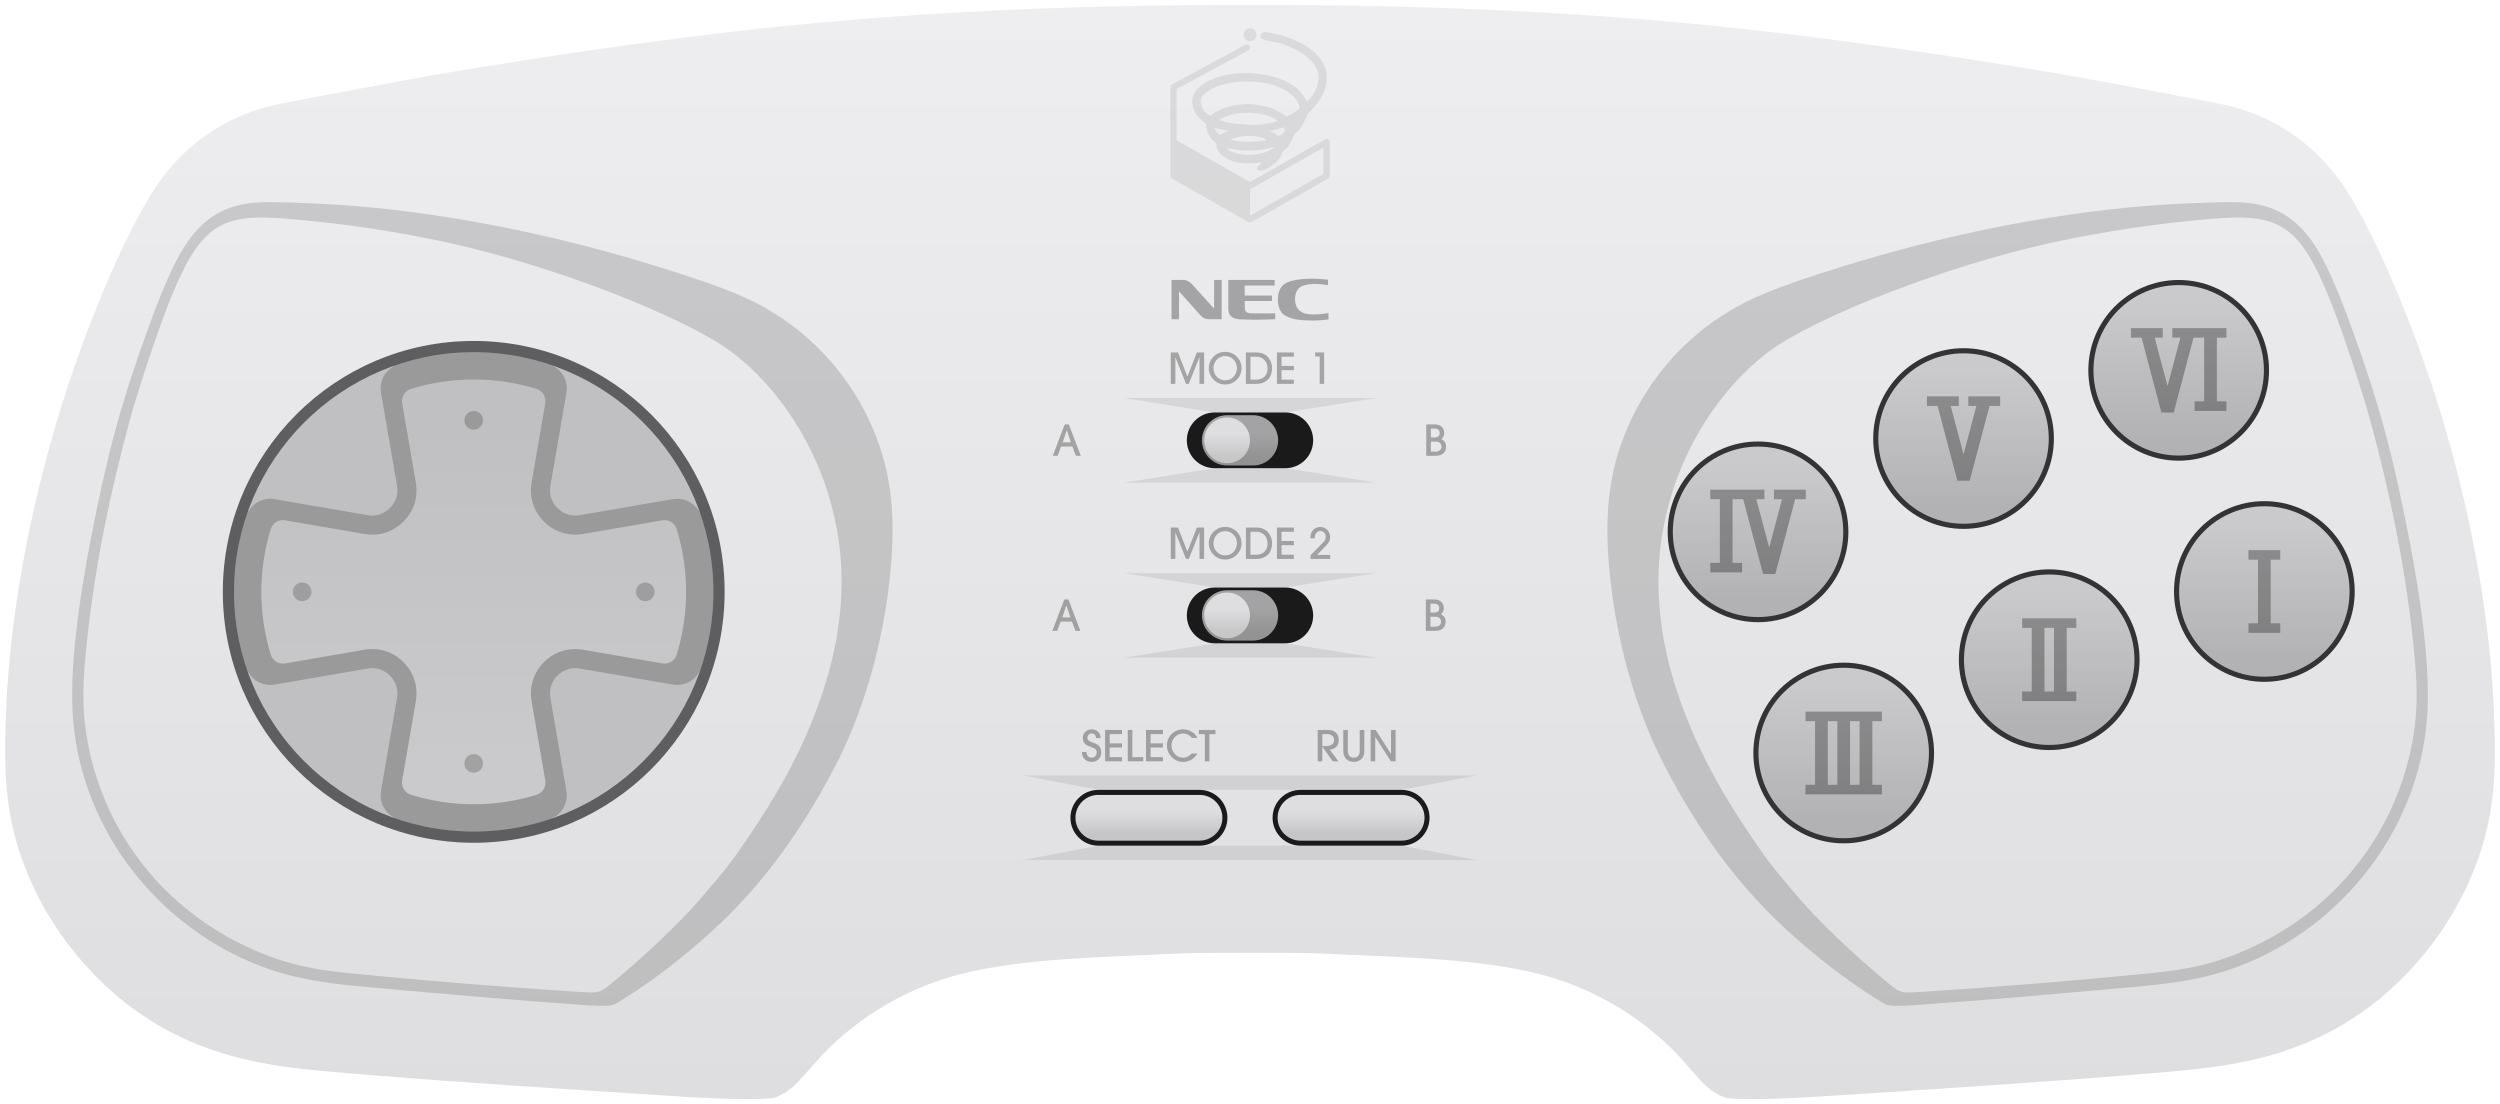
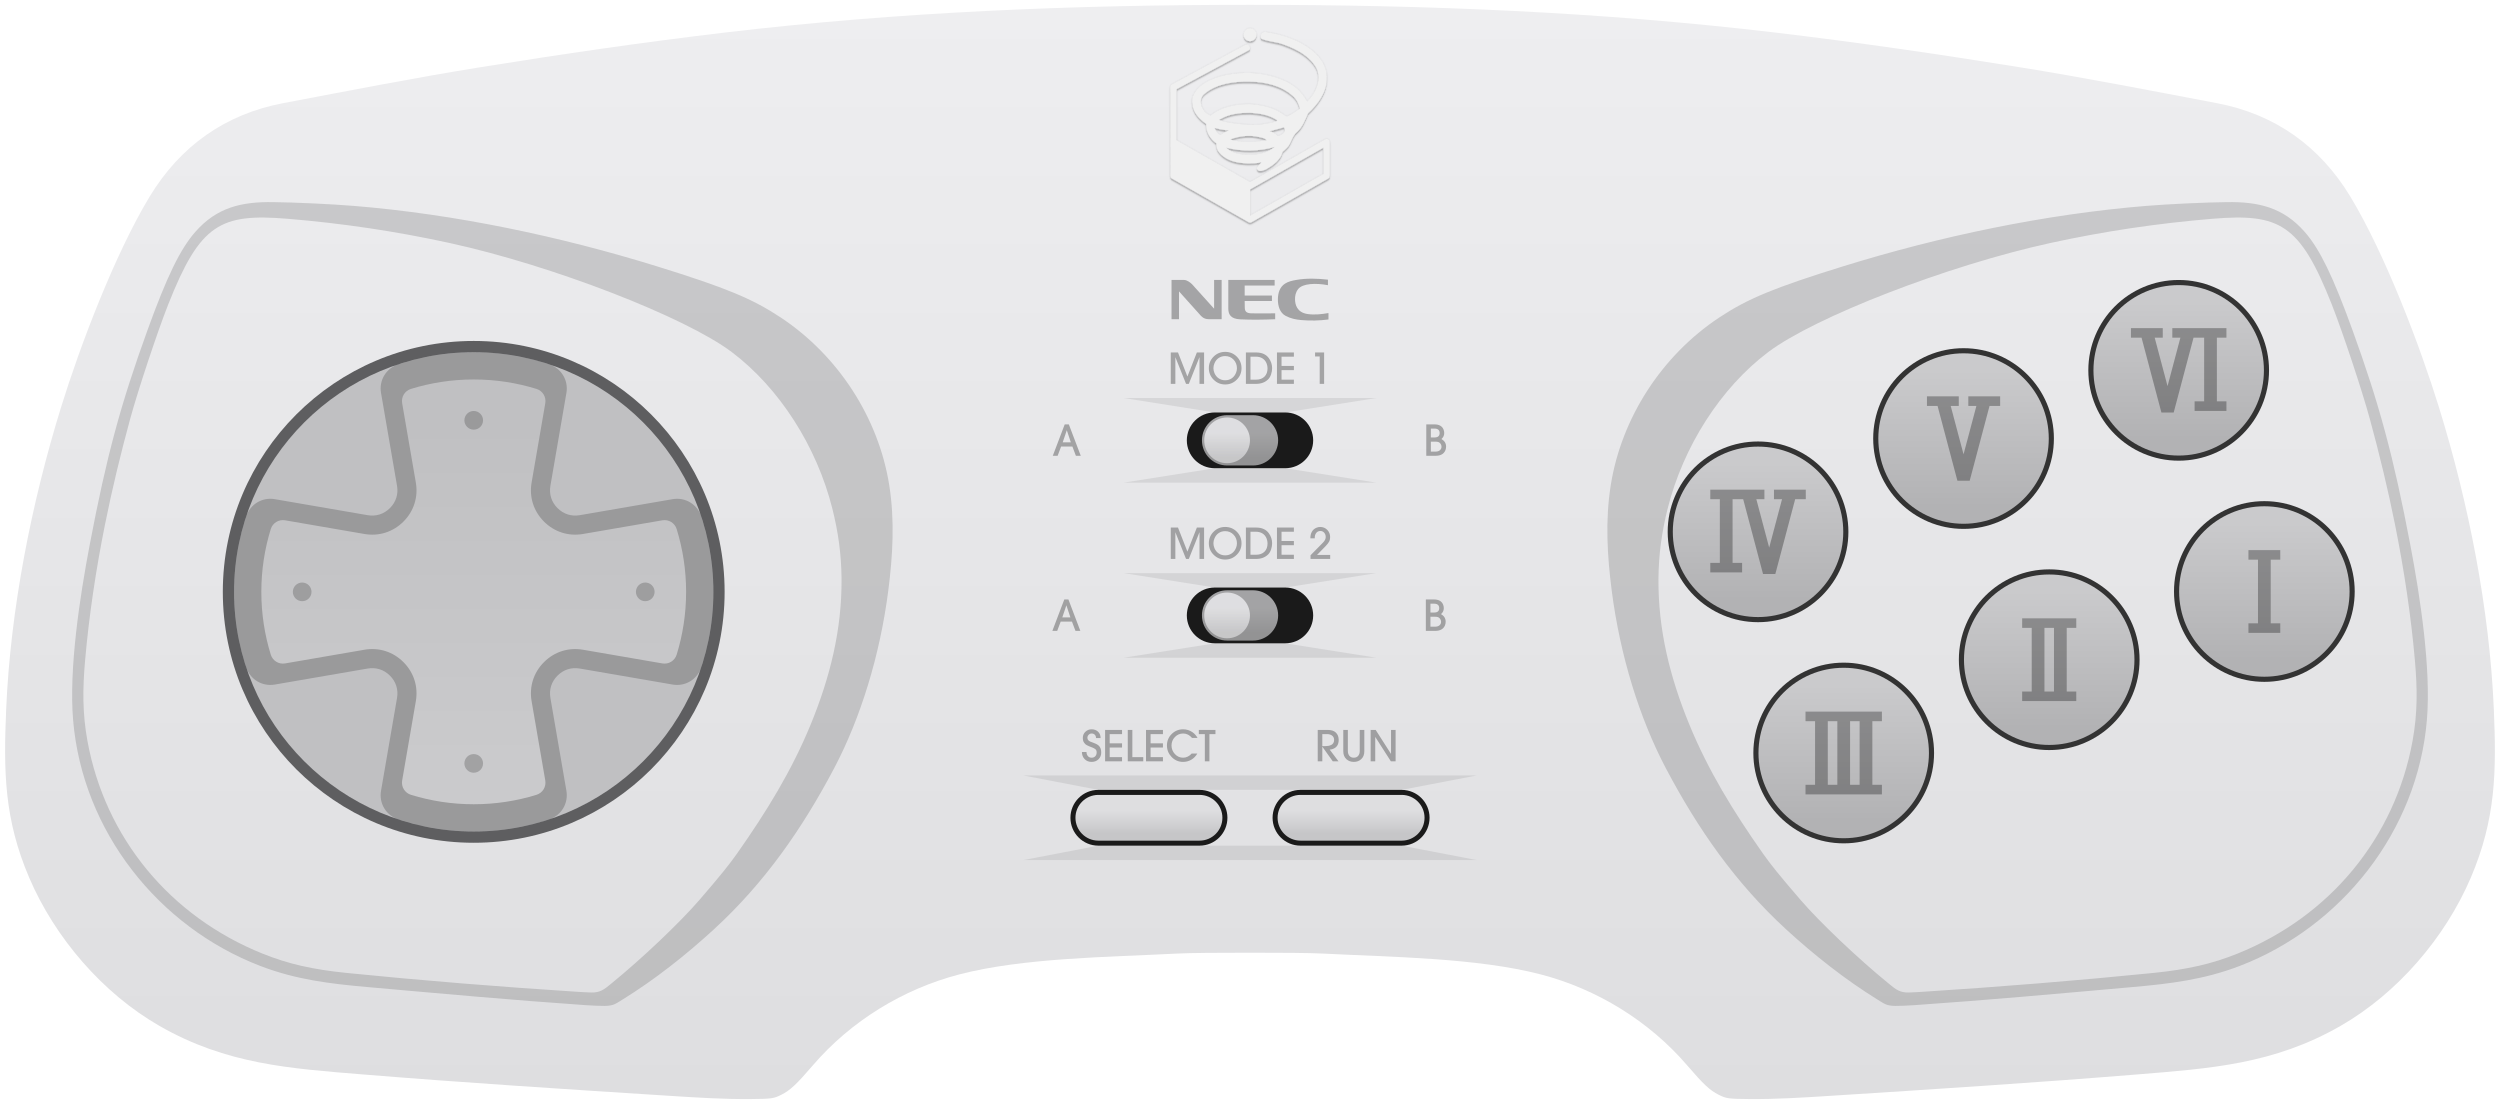
<svg xmlns="http://www.w3.org/2000/svg" xmlns:xlink="http://www.w3.org/1999/xlink" xml:space="preserve" viewBox="0 0 1232 544" width="1232px" height="544px" version="1.1" style="shape-rendering:geometricPrecision; fill-rule:evenodd; clip-rule:evenodd">
  <defs>
    <style type="text/css">
    .fil4 {fill:#1A1A1A}
    .fil3 {fill:#333333}
    .fil11 {fill:#5E5E60}
    .fil12 {fill:#C0C0C2}
    .fil2 {fill:black;fill-opacity:0.08}
    .fil1 {fill:black;fill-opacity:0.15}
    .fil13 {fill:black;fill-opacity:0.2}
    .fil9 {fill:black;fill-opacity:0.3}
    .fil10 {fill:black;fill-opacity:0.3}
    .fil0 {fill:url(#id0)}
    .fil16 {fill:url(#id1)}
    .fil17 {fill:url(#id2)}
    .fil20 {fill:url(#id3)}
    .fil18 {fill:url(#id4)}
    .fil15 {fill:url(#id5)}
    .fil19 {fill:url(#id6)}
    .fil14 {fill:url(#id7)}
    .fil22 {fill:url(#id8)}
    .fil21 {fill:url(#id9)}
    .fil5 {fill:url(#id10)}
    .fil7 {fill:url(#id11)}
    .fil8 {fill:url(#id12);fill-opacity:0.7}
    .fil6 {fill:url(#id13);fill-opacity:0.7}
+     .fil23 {fill:#F0F0F0}
+     .shd0 {filter: drop-shadow(0px 1px .5px rgba(0, 0, 0, 0.2)) drop-shadow(0px 0px .5px rgba(0, 0, 0, 0.2))}
  </style>
    <linearGradient id="id0" gradientUnits="userSpaceOnUse" x1="616" y1="541.622" x2="616" y2="2.377">
      <stop offset="0" style="stop-opacity:1; stop-color:#DEDEE0" />
      <stop offset="1" style="stop-opacity:1; stop-color:#EEEEF0" />
    </linearGradient>
    <linearGradient id="id1" gradientUnits="userSpaceOnUse" x1="1073.655" y1="216.099" x2="1073.655" y2="148.899">
      <stop offset="0" style="stop-opacity:1; stop-color:#B2B2B4" />
      <stop offset="1" style="stop-opacity:1; stop-color:#CACACC" />
    </linearGradient>
    <linearGradient id="id2" gradientUnits="userSpaceOnUse" xlink:href="#id1" x1="967.636" y1="249.713" x2="967.636" y2="182.514">
  </linearGradient>
    <linearGradient id="id3" gradientUnits="userSpaceOnUse" xlink:href="#id1" x1="1009.854" y1="358.705" x2="1009.854" y2="291.505">
  </linearGradient>
    <linearGradient id="id4" gradientUnits="userSpaceOnUse" xlink:href="#id1" x1="908.58" y1="404.679" x2="908.58" y2="337.48">
  </linearGradient>
    <linearGradient id="id5" gradientUnits="userSpaceOnUse" xlink:href="#id1" x1="866.362" y1="295.688" x2="866.362" y2="228.488">
  </linearGradient>
    <linearGradient id="id6" gradientUnits="userSpaceOnUse" xlink:href="#id1" x1="1115.874" y1="325.09" x2="1115.874" y2="257.891">
  </linearGradient>
    <linearGradient id="id7" gradientUnits="userSpaceOnUse" x1="287.037" y1="207.938" x2="287.037" y2="375.4">
      <stop offset="0" style="stop-opacity:1; stop-color:#C0C0C2" />
      <stop offset="1" style="stop-opacity:1; stop-color:#CACACC" />
    </linearGradient>
    <linearGradient id="id8" gradientUnits="userSpaceOnUse" x1="665.807" y1="410.886" x2="665.807" y2="399.616">
      <stop offset="0" style="stop-opacity:1; stop-color:#C6C6C8" />
      <stop offset="1" style="stop-opacity:1; stop-color:#DEDEE0" />
    </linearGradient>
    <linearGradient id="id9" gradientUnits="userSpaceOnUse" xlink:href="#id8" x1="566.192" y1="410.886" x2="566.192" y2="399.616">
  </linearGradient>
    <linearGradient id="id10" gradientUnits="userSpaceOnUse" xlink:href="#id8" x1="604.714" y1="311.167" x2="604.714" y2="299.898">
  </linearGradient>
    <linearGradient id="id11" gradientUnits="userSpaceOnUse" xlink:href="#id8" x1="604.714" y1="224.886" x2="604.714" y2="213.617">
  </linearGradient>
    <linearGradient id="id12" gradientUnits="userSpaceOnUse" xlink:href="#id8" x1="611.094" y1="225.675" x2="611.094" y2="213.279">
  </linearGradient>
    <linearGradient id="id13" gradientUnits="userSpaceOnUse" xlink:href="#id8" x1="611.094" y1="311.956" x2="611.094" y2="299.559">
  </linearGradient>
  </defs>
  <g>
    <path class="fil0" d="M330.484 540.054c-50.432,-3.221 -100.728,-6.422 -151.108,-10.525 -36.703,-2.989 -67.785,-5.021 -100.787,-23.959 -28.025,-16.081 -51.546,-43.455 -64.199,-73.055 -12.362,-28.918 -12.657,-52.408 -11.352,-82.918 2.112,-49.362 12.44,-101.59 27.002,-148.752 9.311,-30.153 26.491,-75.487 43.683,-103.922 15.138,-25.038 37.375,-40.7 65.914,-46.108 32.311,-6.122 64.648,-12.46 97.108,-17.691 40.23,-6.484 79.941,-12.276 120.381,-17.072 86.201,-10.224 172.205,-13.675 258.874,-13.675 86.669,0 172.673,3.451 258.874,13.675 40.44,4.796 80.151,10.588 120.381,17.072 32.46,5.231 64.797,11.569 97.108,17.691 28.539,5.408 50.776,21.07 65.914,46.108 17.192,28.435 34.372,73.769 43.683,103.922 14.562,47.162 24.89,99.39 27.002,148.752 1.305,30.51 1.01,54 -11.352,82.918 -12.653,29.6 -36.174,56.974 -64.199,73.055 -33.002,18.938 -64.084,20.97 -100.787,23.959 -50.38,4.103 -100.676,7.304 -151.108,10.525 -13.223,0.845 -26.24,1.674 -39.496,1.558 -10.304,-0.09 -11.294,-0.229 -15.028,-2.1 -4.381,-2.196 -7.439,-5.047 -15.572,-14.52 -18.681,-21.759 -44.431,-37.596 -72.172,-44.806 -31.563,-8.203 -73.584,-8.514 -107.11,-10.258 -6.959,-0.362 -21.021,-0.433 -36.138,-0.433 -15.117,0 -29.179,0.071 -36.138,0.433 -33.526,1.744 -75.547,2.055 -107.11,10.258 -27.741,7.21 -53.491,23.047 -72.172,44.806 -8.133,9.473 -11.191,12.324 -15.572,14.52 -3.734,1.871 -4.724,2.01 -15.028,2.1 -13.256,0.116 -26.273,-0.713 -39.496,-1.558z" />
    <path class="fil1" d="M306.644 492.676c15.956,-9.86 31.273,-21.971 45.054,-34.596 25.079,-22.976 43.546,-49.539 59.296,-79.343 13.19,-24.96 22.683,-56.064 26.742,-87.62 2.23,-17.337 3.235,-34.534 0.504,-51.878 -5.263,-33.42 -25.299,-64.084 -53.44,-82.744 -14.057,-9.322 -27.089,-14.712 -60.974,-25.222 -47.585,-14.758 -99.424,-25.719 -149.535,-29.812 -11.04,-0.902 -28.838,-1.725 -39.825,-1.864 -15.356,-0.194 -27.54,2.525 -38.198,14.653 -7.491,8.525 -13.98,21.973 -23.487,48.179 -13.376,36.872 -20.284,62.505 -28.557,105.96 -4.85,25.47 -10.339,61.141 -8.191,86.523 4.628,54.678 41.984,101.824 92.298,121.128 17.622,6.76 34.324,8.747 52.7,10.379 35.999,3.198 71.776,6.46 107.841,8.943 3.275,0.226 7.38,0.385 9.12,0.353 4.298,-0.077 5.196,-0.904 8.652,-3.039zm-15.302 -3.569c-2.669,-0.066 -6.522,-0.331 -7.329,-0.383 -37.246,-2.388 -76.03,-5.511 -113.029,-9.241 -17.018,-1.715 -28.992,-4.478 -41.365,-9.44 -45.928,-18.418 -77.816,-57.289 -86.506,-104.803 -2.526,-13.808 -2.403,-25.807 -1.183,-39.735 1.96,-22.365 5.385,-44.962 9.799,-66.959 3.54,-17.642 7.633,-34.524 12.371,-51.915 3.885,-14.261 13.412,-42.942 18.788,-56.566 15.691,-39.758 25.722,-44.97 58.725,-42.26 26.895,2.207 53.654,6.201 80.015,11.958 50.319,10.989 116.081,36.433 139.079,53.811 23.306,17.61 41.77,46.377 49.484,77.098 2.906,11.571 4.436,22.655 4.523,34.622 0.181,25.043 -5.657,48.445 -15.156,71.602 -9.452,23.043 -21.809,43.025 -36.192,63.513 -3.964,5.648 -8.359,11.079 -18.511,22.874 -9.758,11.339 -28.555,29.187 -43.757,41.548 -3.341,2.716 -5.257,4.388 -9.756,4.276z" />
    <path class="fil1" d="M925.356 492.676c-15.956,-9.86 -31.273,-21.971 -45.054,-34.596 -25.079,-22.976 -43.546,-49.539 -59.296,-79.343 -13.19,-24.96 -22.683,-56.064 -26.742,-87.62 -2.23,-17.337 -3.235,-34.534 -0.504,-51.878 5.263,-33.42 25.299,-64.084 53.44,-82.744 14.057,-9.322 27.089,-14.712 60.974,-25.222 47.585,-14.758 99.424,-25.719 149.535,-29.812 11.04,-0.902 28.838,-1.725 39.825,-1.864 15.356,-0.194 27.54,2.525 38.198,14.653 7.491,8.525 13.98,21.973 23.487,48.179 13.376,36.872 20.284,62.505 28.557,105.96 4.85,25.47 10.339,61.141 8.191,86.523 -4.628,54.678 -41.984,101.824 -92.298,121.128 -17.622,6.76 -34.324,8.747 -52.7,10.379 -35.999,3.198 -71.776,6.46 -107.841,8.943 -3.275,0.226 -7.38,0.385 -9.12,0.353 -4.298,-0.077 -5.196,-0.904 -8.652,-3.039zm15.302 -3.569c2.669,-0.066 6.522,-0.331 7.329,-0.383 37.246,-2.388 76.03,-5.511 113.029,-9.241 17.018,-1.715 28.992,-4.478 41.365,-9.44 45.928,-18.418 77.816,-57.289 86.506,-104.803 2.526,-13.808 2.403,-25.807 1.183,-39.735 -1.96,-22.365 -5.385,-44.962 -9.799,-66.959 -3.54,-17.642 -7.633,-34.524 -12.371,-51.915 -3.885,-14.261 -13.412,-42.942 -18.788,-56.566 -15.691,-39.758 -25.722,-44.97 -58.725,-42.26 -26.895,2.207 -53.654,6.201 -80.015,11.958 -50.319,10.989 -116.081,36.433 -139.079,53.811 -23.306,17.61 -41.77,46.377 -49.484,77.098 -2.906,11.571 -4.436,22.655 -4.523,34.622 -0.181,25.043 5.657,48.445 15.156,71.602 9.452,23.043 21.809,43.025 36.192,63.513 3.964,5.648 8.359,11.079 18.511,22.874 9.758,11.339 28.555,29.187 43.757,41.548 3.341,2.716 5.257,4.388 9.756,4.276z" />
-     <path class="fil2" d="M616.027 106.275l36.143 -20.572 0 -12.959 -36.143 20.572 0 12.959zm-38.487 -18.307l37.712 21.465c0.494,0.281 1.057,0.281 1.551,0l37.712 -21.465c0.503,-0.287 0.792,-0.784 0.792,-1.363l0 -16.548c0,-0.575 -0.283,-1.067 -0.78,-1.356 -0.496,-0.289 -1.065,-0.292 -1.564,-0.008l-36.936 21.024 -36.197 -20.604 0 -25.215 35.738 -19.263c0.261,-0.141 0.412,-0.395 0.412,-0.691l0 -0.461c0,-0.568 -0.276,-1.056 -0.764,-1.347 -0.487,-0.291 -1.048,-0.304 -1.548,-0.034l-36.151 19.486c-0.521,0.281 -0.825,0.789 -0.825,1.381 0.002,14.571 0.053,29.16 0.055,43.636 0,0.579 0.289,1.076 0.793,1.363zm44.103 -68.886c-1.302,-1.694 0.572,-3.929 2.463,-3.231 8.133,1.247 16.33,3.937 22.777,9.2 3.914,3.255 7.193,7.977 6.926,13.279 0.173,7.005 -4.314,12.966 -9.208,17.5 -1.451,3.231 -2.667,6.706 -5.389,9.153 -2.541,1.968 -2.721,5.475 -4.894,7.718 -2.373,2.569 -1.932,0.951 -2.941,3.992 -1.834,3.283 -4.76,5.166 -7.717,6.861 -1.125,0.329 -3.563,1.594 -4.299,-0.524 -0.259,-1.143 4.643,-4.036 0.572,-2.738 -6.863,0.636 -15.506,0.173 -19.781,-6.086 -0.822,-1.895 -0.708,-2.484 -0.714,-3.577 -3.098,-2.235 -5.286,-5.663 -5.019,-9.616 -3.436,-2.384 -6.699,-5.78 -6.848,-10.212 -0.588,-4.345 2.785,-7.859 6.212,-9.945 6.612,-3.961 14.55,-4.95 22.127,-4.934 7.874,0.471 16.063,2.212 22.479,7.075 2.494,1.819 4.188,4.431 5.788,7.019l0.141 -0.141c4.22,-4.062 7.115,-10.855 4.346,-16.471 -3.248,-5.726 -9.405,-9.051 -15.389,-11.248 -3.726,-1.591 -7.906,-1.544 -11.632,-3.074zm-28.048 27.1c-3.906,3.129 -1.02,9.514 3.012,10.761 5.38,-4.4 12.526,-5.671 19.295,-5.632 6.071,0.385 12.337,1.765 17.239,5.554 0.957,1.098 2.134,-0.181 3.13,-0.455 1.467,-0.934 2.918,-1.899 4.33,-2.918 -0.62,-2.314 -1.592,-4.597 -3.459,-6.189 -5.663,-5.2 -13.671,-6.972 -21.162,-7.09 -7.741,-0.173 -16.228,0.855 -22.385,5.969zm27.069 15.296c2.871,-0.4 6.669,-1.1 7.785,-1.503 1.503,-0.458 0.923,-0.699 0.418,-1.087 -3.828,-2.392 -8.408,-3.082 -12.84,-3.341 -4.847,-0.016 -9.938,0.495 -14.228,2.918 -0.439,0.268 -1.848,0.53 0.008,1.059 4.17,1.456 14.466,2.04 15.365,2.079 0.901,0.038 3.492,-0.125 3.492,-0.125zm-22.151 1.559c0.392,1.018 1.189,2.526 2.782,3.451 0.674,-0.448 1.704,-0.96 2.567,-1.415 0.56,-0.227 1.159,-0.626 1.734,-0.827 -0.281,-0.02 -0.703,-0.069 -1.531,-0.106 -1.989,-0.241 -3.678,-0.648 -5.552,-1.103zm27.185 1.624c1.492,0.412 2.914,1.098 3.969,2.408 2.082,-0.581 4.4,-1.93 3.082,-4.361 -2.337,0.691 -4.698,1.326 -7.051,1.953zm-19.39 3.99c1.323,0.784 3.139,0.74 4.558,1.03 4.412,0.291 8.918,0.196 13.311,-0.549 -0.863,-1.271 -2.526,-1.271 -3.875,-1.655 -4.494,-1.075 -9.665,-0.458 -13.994,1.174zm-2.046 4.104c2.879,3.059 7.42,3.396 11.358,3.585 4.4,-0.102 9.184,-0.957 12.58,-3.977 -7.788,2.299 -16.079,2.361 -23.938,0.392zm14.933 -55.656c0,-1.75 -1.418,-3.168 -3.168,-3.168 -1.749,0 -3.167,1.418 -3.167,3.168 0,1.75 1.418,3.168 3.167,3.168 1.75,0 3.168,-1.418 3.168,-3.168z" />
+     <path class="fil23 shd0" d="M616.027 106.275l36.143 -20.572 0 -12.959 -36.143 20.572 0 12.959zm-38.487 -18.307l37.712 21.465c0.494,0.281 1.057,0.281 1.551,0l37.712 -21.465c0.503,-0.287 0.792,-0.784 0.792,-1.363l0 -16.548c0,-0.575 -0.283,-1.067 -0.78,-1.356 -0.496,-0.289 -1.065,-0.292 -1.564,-0.008l-36.936 21.024 -36.197 -20.604 0 -25.215 35.738 -19.263c0.261,-0.141 0.412,-0.395 0.412,-0.691l0 -0.461c0,-0.568 -0.276,-1.056 -0.764,-1.347 -0.487,-0.291 -1.048,-0.304 -1.548,-0.034l-36.151 19.486c-0.521,0.281 -0.825,0.789 -0.825,1.381 0.002,14.571 0.053,29.16 0.055,43.636 0,0.579 0.289,1.076 0.793,1.363zm44.103 -68.886c-1.302,-1.694 0.572,-3.929 2.463,-3.231 8.133,1.247 16.33,3.937 22.777,9.2 3.914,3.255 7.193,7.977 6.926,13.279 0.173,7.005 -4.314,12.966 -9.208,17.5 -1.451,3.231 -2.667,6.706 -5.389,9.153 -2.541,1.968 -2.721,5.475 -4.894,7.718 -2.373,2.569 -1.932,0.951 -2.941,3.992 -1.834,3.283 -4.76,5.166 -7.717,6.861 -1.125,0.329 -3.563,1.594 -4.299,-0.524 -0.259,-1.143 4.643,-4.036 0.572,-2.738 -6.863,0.636 -15.506,0.173 -19.781,-6.086 -0.822,-1.895 -0.708,-2.484 -0.714,-3.577 -3.098,-2.235 -5.286,-5.663 -5.019,-9.616 -3.436,-2.384 -6.699,-5.78 -6.848,-10.212 -0.588,-4.345 2.785,-7.859 6.212,-9.945 6.612,-3.961 14.55,-4.95 22.127,-4.934 7.874,0.471 16.063,2.212 22.479,7.075 2.494,1.819 4.188,4.431 5.788,7.019l0.141 -0.141c4.22,-4.062 7.115,-10.855 4.346,-16.471 -3.248,-5.726 -9.405,-9.051 -15.389,-11.248 -3.726,-1.591 -7.906,-1.544 -11.632,-3.074zm-28.048 27.1c-3.906,3.129 -1.02,9.514 3.012,10.761 5.38,-4.4 12.526,-5.671 19.295,-5.632 6.071,0.385 12.337,1.765 17.239,5.554 0.957,1.098 2.134,-0.181 3.13,-0.455 1.467,-0.934 2.918,-1.899 4.33,-2.918 -0.62,-2.314 -1.592,-4.597 -3.459,-6.189 -5.663,-5.2 -13.671,-6.972 -21.162,-7.09 -7.741,-0.173 -16.228,0.855 -22.385,5.969zm27.069 15.296c2.871,-0.4 6.669,-1.1 7.785,-1.503 1.503,-0.458 0.923,-0.699 0.418,-1.087 -3.828,-2.392 -8.408,-3.082 -12.84,-3.341 -4.847,-0.016 -9.938,0.495 -14.228,2.918 -0.439,0.268 -1.848,0.53 0.008,1.059 4.17,1.456 14.466,2.04 15.365,2.079 0.901,0.038 3.492,-0.125 3.492,-0.125zm-22.151 1.559c0.392,1.018 1.189,2.526 2.782,3.451 0.674,-0.448 1.704,-0.96 2.567,-1.415 0.56,-0.227 1.159,-0.626 1.734,-0.827 -0.281,-0.02 -0.703,-0.069 -1.531,-0.106 -1.989,-0.241 -3.678,-0.648 -5.552,-1.103zm27.185 1.624c1.492,0.412 2.914,1.098 3.969,2.408 2.082,-0.581 4.4,-1.93 3.082,-4.361 -2.337,0.691 -4.698,1.326 -7.051,1.953zm-19.39 3.99c1.323,0.784 3.139,0.74 4.558,1.03 4.412,0.291 8.918,0.196 13.311,-0.549 -0.863,-1.271 -2.526,-1.271 -3.875,-1.655 -4.494,-1.075 -9.665,-0.458 -13.994,1.174zm-2.046 4.104c2.879,3.059 7.42,3.396 11.358,3.585 4.4,-0.102 9.184,-0.957 12.58,-3.977 -7.788,2.299 -16.079,2.361 -23.938,0.392zm14.933 -55.656c0,-1.75 -1.418,-3.168 -3.168,-3.168 -1.749,0 -3.167,1.418 -3.167,3.168 0,1.75 1.418,3.168 3.167,3.168 1.75,0 3.168,-1.418 3.168,-3.168z" />
    <circle class="fil3" cx="866.362" cy="262.088" r="44.528" />
    <circle class="fil3" cx="1073.655" cy="182.499" r="44.528" />
    <circle class="fil3" cx="967.636" cy="216.114" r="44.528" />
    <circle class="fil3" cx="908.58" cy="371.08" r="44.528" />
    <circle class="fil3" cx="1115.874" cy="291.491" r="44.528" />
    <circle class="fil3" cx="1009.854" cy="325.105" r="44.528" />
    <polygon class="fil2" points="541.255,389.254 690.745,389.254 727.766,382.149 504.234,382.149 " />
    <polygon class="fil2" points="541.255,416.741 690.745,416.741 727.766,423.845 504.234,423.845 " />
    <path class="fil4" d="M541.255 389.254c-7.591,0 -13.744,6.153 -13.744,13.743 0,7.591 6.153,13.744 13.744,13.744 20.482,0 29.569,0 49.876,0 7.59,0 13.743,-6.153 13.743,-13.744 0,-7.59 -6.153,-13.743 -13.743,-13.743 -20.529,0 -29.109,0 -49.876,0z" />
    <path class="fil4" d="M640.869 389.254c-7.59,0 -13.743,6.153 -13.743,13.743 0,7.591 6.153,13.744 13.743,13.744 20.482,0 29.569,0 49.876,0 7.591,0 13.744,-6.153 13.744,-13.744 0,-7.59 -6.153,-13.743 -13.744,-13.743 -20.528,0 -29.108,0 -49.876,0z" />
    <polygon class="fil2" points="598.61,289.535 633.39,289.535 678.254,282.43 553.746,282.43 " />
    <polygon class="fil2" points="598.61,317.022 633.39,317.022 678.254,324.126 553.746,324.126 " />
    <path class="fil4" d="M598.61 289.535c-7.59,0 -13.743,6.153 -13.743,13.743 0,7.59 6.153,13.744 13.743,13.744 20.482,0 14.473,0 34.78,0 7.59,0 13.743,-6.154 13.743,-13.744 0,-7.59 -6.153,-13.743 -13.743,-13.743 -20.529,0 -14.012,0 -34.78,0z" />
    <path class="fil5" d="M604.714 314.548c6.224,0 11.27,-5.046 11.27,-11.27 0,-6.224 -5.046,-11.269 -11.27,-11.269 -6.224,0 -11.269,5.045 -11.269,11.269 0,6.224 5.045,11.27 11.269,11.27z" />
    <path class="fil6" d="M604.714 290.882c-6.846,0 -12.396,5.55 -12.396,12.396 0,6.847 5.55,12.397 12.396,12.397 21.116,0 -8.365,0 12.759,0 6.846,0 12.397,-5.55 12.397,-12.397 0,-6.846 -5.551,-12.396 -12.397,-12.396 -21.128,0 8.413,0 -12.759,0z" />
    <polygon class="fil2" points="598.61,203.254 633.39,203.254 678.254,196.15 553.746,196.15 " />
    <polygon class="fil2" points="598.61,230.741 633.39,230.741 678.254,237.845 553.746,237.845 " />
    <path class="fil4" d="M598.61 203.254c-7.59,0 -13.743,6.153 -13.743,13.743 0,7.591 6.153,13.744 13.743,13.744 20.482,0 14.473,0 34.78,0 7.59,0 13.743,-6.153 13.743,-13.744 0,-7.59 -6.153,-13.743 -13.743,-13.743 -20.529,0 -14.012,0 -34.78,0z" />
    <path class="fil7" d="M604.714 228.267c6.224,0 11.27,-5.045 11.27,-11.27 0,-6.223 -5.046,-11.269 -11.27,-11.269 -6.224,0 -11.269,5.046 -11.269,11.269 0,6.225 5.045,11.27 11.269,11.27z" />
    <path class="fil8" d="M604.714 204.601c-6.846,0 -12.396,5.55 -12.396,12.396 0,6.847 5.55,12.397 12.396,12.397 21.116,0 -8.365,0 12.759,0 6.846,0 12.397,-5.55 12.397,-12.397 0,-6.846 -5.551,-12.396 -12.397,-12.396 -21.128,0 8.413,0 -12.759,0z" />
    <path class="fil9" d="M593.374 189.173l-2.259 0 0 -13.073 -0.063 0 -5.208 13.073 -1.359 0 -5.229 -13.073 -0.042 0 0 13.073 -2.259 0 0 -15.478 3.556 0 4.643 11.859 4.664 -11.859 3.556 0 0 15.478zm18.448 -7.697c0,2.203 -0.788,4.085 -2.364,5.647 -1.575,1.562 -3.472,2.343 -5.689,2.343 -2.217,0 -4.113,-0.784 -5.689,-2.353 -1.576,-1.569 -2.364,-3.462 -2.364,-5.679 0,-2.231 0.785,-4.128 2.354,-5.689 1.568,-1.562 3.468,-2.343 5.699,-2.343 2.259,0 4.166,0.781 5.721,2.343 1.555,1.561 2.332,3.472 2.332,5.731zm-2.259 0.021c0,-1.673 -0.551,-3.096 -1.652,-4.267 -1.102,-1.172 -2.482,-1.757 -4.142,-1.757 -1.199,0 -2.255,0.307 -3.169,0.92 -0.913,0.614 -1.607,1.472 -2.081,2.573 -0.362,0.837 -0.544,1.659 -0.544,2.468 0,0.809 0.182,1.646 0.544,2.51 0.488,1.088 1.189,1.935 2.102,2.541 0.914,0.607 1.963,0.91 3.148,0.91 1.269,0 2.374,-0.338 3.315,-1.014 0.942,-0.677 1.635,-1.614 2.082,-2.813 0.264,-0.684 0.397,-1.374 0.397,-2.071zm17.339 -0.021c0,0.962 -0.17,1.959 -0.512,2.991 -0.342,1.032 -0.819,1.855 -1.433,2.468 -1.506,1.492 -3.521,2.238 -6.045,2.238l-4.936 0 0 -15.478 5.02 0c2.858,0 4.964,0.948 6.317,2.845 1.06,1.478 1.589,3.123 1.589,4.936zm-2.259 0c0,-0.781 -0.153,-1.569 -0.46,-2.363 -0.446,-1.102 -1.122,-1.936 -2.028,-2.5 -0.907,-0.565 -1.967,-0.847 -3.18,-0.847l-2.74 0 0 11.337 2.698 0c1.771,0 3.166,-0.496 4.183,-1.486 1.019,-0.99 1.527,-2.37 1.527,-4.141zm12.99 7.697l-8.346 0 0 -15.478 8.346 0 0 2.071 -6.087 0 0 4.559 6.087 0 0 2.071 -6.087 0 0 4.707 6.087 0 0 2.07zm14.892 0l-2.176 0 0 -13.491 -2.28 0 0 -1.987 4.456 0 0 15.478z" />
    <path class="fil9" d="M593.374 275.454l-2.259 0 0 -13.073 -0.063 0 -5.208 13.073 -1.359 0 -5.229 -13.073 -0.042 0 0 13.073 -2.259 0 0 -15.478 3.556 0 4.643 11.859 4.664 -11.859 3.556 0 0 15.478zm18.448 -7.697c0,2.203 -0.788,4.085 -2.364,5.647 -1.575,1.562 -3.472,2.342 -5.689,2.342 -2.217,0 -4.113,-0.784 -5.689,-2.353 -1.576,-1.568 -2.364,-3.461 -2.364,-5.678 0,-2.231 0.785,-4.128 2.354,-5.689 1.568,-1.562 3.468,-2.343 5.699,-2.343 2.259,0 4.166,0.781 5.721,2.343 1.555,1.561 2.332,3.472 2.332,5.731zm-2.259 0.021c0,-1.674 -0.551,-3.096 -1.652,-4.267 -1.102,-1.172 -2.482,-1.757 -4.142,-1.757 -1.199,0 -2.255,0.306 -3.169,0.92 -0.913,0.614 -1.607,1.471 -2.081,2.573 -0.362,0.836 -0.544,1.659 -0.544,2.468 0,0.808 0.182,1.645 0.544,2.51 0.488,1.087 1.189,1.934 2.102,2.541 0.914,0.607 1.963,0.91 3.148,0.91 1.269,0 2.374,-0.338 3.315,-1.014 0.942,-0.677 1.635,-1.615 2.082,-2.814 0.264,-0.683 0.397,-1.373 0.397,-2.07zm17.339 -0.021c0,0.962 -0.17,1.959 -0.512,2.991 -0.342,1.031 -0.819,1.854 -1.433,2.468 -1.506,1.492 -3.521,2.238 -6.045,2.238l-4.936 0 0 -15.478 5.02 0c2.858,0 4.964,0.948 6.317,2.844 1.06,1.478 1.589,3.124 1.589,4.937zm-2.259 0c0,-0.781 -0.153,-1.569 -0.46,-2.364 -0.446,-1.102 -1.122,-1.935 -2.028,-2.5 -0.907,-0.564 -1.967,-0.847 -3.18,-0.847l-2.74 0 0 11.337 2.698 0c1.771,0 3.166,-0.495 4.183,-1.485 1.019,-0.99 1.527,-2.37 1.527,-4.141zm12.99 7.697l-8.346 0 0 -15.478 8.346 0 0 2.07 -6.087 0 0 4.56 6.087 0 0 2.071 -6.087 0 0 4.706 6.087 0 0 2.071zm17.882 0l-9.684 0 0 -1.82 6.087 -6.191c0.934,-0.934 1.401,-1.876 1.401,-2.824 0,-0.795 -0.243,-1.485 -0.732,-2.071 -0.488,-0.585 -1.122,-0.878 -1.903,-0.878 -0.865,0 -1.541,0.314 -2.029,0.941 -0.488,0.627 -0.732,1.388 -0.732,2.28l0 0.397 -2.175 0 0 -0.083c-0.014,-1.2 0.233,-2.256 0.742,-3.169 0.509,-0.913 1.287,-1.579 2.332,-1.998 0.586,-0.236 1.179,-0.355 1.778,-0.355 1.395,0 2.559,0.484 3.493,1.453 0.934,0.97 1.402,2.152 1.402,3.546 0,0.878 -0.178,1.638 -0.534,2.28 -0.355,0.641 -0.896,1.338 -1.621,2.091l-4.308 4.414 6.483 0 0 1.987z" />
    <path class="fil9" d="M542.69 370.78c0,1.381 -0.446,2.507 -1.339,3.378 -0.892,0.872 -2.029,1.308 -3.409,1.308 -1.408,0 -2.555,-0.46 -3.441,-1.381 -0.885,-0.92 -1.328,-2.085 -1.328,-3.493l2.259 0c0,0.795 0.224,1.461 0.67,1.997 0.446,0.537 1.059,0.806 1.84,0.806 0.767,0 1.374,-0.244 1.82,-0.732 0.446,-0.488 0.669,-1.116 0.669,-1.883 0,-0.376 -0.059,-0.7 -0.178,-0.972 -0.118,-0.272 -0.293,-0.495 -0.523,-0.669 -0.23,-0.175 -0.474,-0.325 -0.731,-0.45 -0.259,-0.126 -0.548,-0.252 -0.869,-0.377 -0.083,-0.028 -0.146,-0.049 -0.188,-0.063 -0.544,-0.209 -0.938,-0.366 -1.182,-0.47 -0.244,-0.105 -0.575,-0.261 -0.993,-0.471 -0.418,-0.209 -0.725,-0.411 -0.921,-0.606 -0.195,-0.196 -0.404,-0.443 -0.627,-0.743 -0.223,-0.299 -0.38,-0.645 -0.471,-1.035 -0.09,-0.39 -0.135,-0.83 -0.135,-1.318 0,-1.186 0.422,-2.182 1.265,-2.991 0.843,-0.809 1.865,-1.213 3.064,-1.213 1.297,0 2.36,0.394 3.19,1.182 0.829,0.788 1.244,1.83 1.244,3.126l-2.258 0c0,-0.669 -0.196,-1.209 -0.586,-1.621 -0.391,-0.411 -0.92,-0.616 -1.59,-0.616 -0.558,0 -1.042,0.209 -1.453,0.627 -0.412,0.418 -0.618,0.913 -0.618,1.485 0,0.446 0.126,0.819 0.377,1.119 0.251,0.3 0.575,0.54 0.973,0.722 0.397,0.181 0.84,0.352 1.328,0.512 0.488,0.16 0.976,0.356 1.464,0.586 0.488,0.23 0.931,0.505 1.328,0.826 0.397,0.321 0.722,0.774 0.973,1.36 0.251,0.585 0.376,1.276 0.376,2.07zm10.249 4.393l-8.346 0 0 -15.478 8.346 0 0 2.07 -6.087 0 0 4.56 6.087 0 0 2.071 -6.087 0 0 4.706 6.087 0 0 2.071zm10.458 0l-7.634 0 0 -15.478 2.258 0 0 13.407 5.376 0 0 2.071zm9.705 0l-8.346 0 0 -15.478 8.346 0 0 2.07 -6.087 0 0 4.56 6.087 0 0 2.071 -6.087 0 0 4.706 6.087 0 0 2.071zm17.047 -11.525l-2.72 0c-1.241,-1.45 -2.691,-2.175 -4.35,-2.175 -1.617,0 -2.98,0.578 -4.089,1.736 -1.109,1.157 -1.663,2.551 -1.663,4.183 0,1.603 0.554,3.005 1.663,4.204 1.109,1.199 2.458,1.799 4.047,1.799 0.795,0 1.565,-0.185 2.311,-0.554 0.746,-0.37 1.384,-0.869 1.914,-1.496l2.782 0c-0.739,1.297 -1.726,2.308 -2.959,3.033 -1.235,0.725 -2.591,1.088 -4.069,1.088 -2.189,0 -4.061,-0.799 -5.616,-2.396 -1.555,-1.596 -2.332,-3.496 -2.332,-5.699 0,-2.217 0.777,-4.099 2.332,-5.647 1.555,-1.548 3.434,-2.322 5.637,-2.322 1.757,0 3.333,0.502 4.727,1.506 0.935,0.669 1.729,1.583 2.385,2.74zm8.826 -1.883l-2.97 0 0 13.408 -2.259 0 0 -13.408 -2.97 0 0 -2.07 8.199 0 0 2.07z" />
    <path class="fil9" d="M659.707 364.652c0,2.273 -0.976,3.758 -2.928,4.455 -0.544,0.195 -1.046,0.293 -1.506,0.293l4.33 5.773 -2.824 0 -5.104 -7.175 -0.042 0 0 7.175 -2.259 0 0 -15.478 4.79 0c1.868,0 3.242,0.432 4.121,1.296 0.948,0.907 1.422,2.127 1.422,3.661zm-2.259 0c0,-0.934 -0.331,-1.649 -0.993,-2.144 -0.663,-0.495 -1.475,-0.743 -2.437,-0.743l-2.385 0 0 5.92 1.548 0c0.558,0 1.067,-0.046 1.527,-0.136 0.46,-0.091 0.906,-0.241 1.339,-0.45 0.432,-0.209 0.773,-0.523 1.025,-0.941 0.25,-0.419 0.376,-0.921 0.376,-1.506zm14.892 5.522c0,1.715 -0.523,3.039 -1.569,3.974 -0.975,0.878 -2.182,1.318 -3.618,1.318 -1.436,0 -2.642,-0.44 -3.619,-1.318 -1.045,-0.935 -1.568,-2.259 -1.568,-3.974l0 -10.479 2.259 0 0 10.416c0,0.962 0.254,1.75 0.763,2.363 0.509,0.614 1.231,0.921 2.165,0.921 0.934,0 1.656,-0.307 2.165,-0.921 0.509,-0.613 0.763,-1.401 0.763,-2.363l0 -10.416 2.259 0 0 10.479zm15.415 4.999l-2.342 0 -7.656 -11.964 -0.041 0 0 11.964 -2.259 0 0 -15.478 2.468 0 7.53 11.776 0.042 0 0 -11.776 2.258 0 0 15.478z" />
    <path class="fil10" d="M577.33 137.962l6.211 0c1.422,0 3.105,1.335 3.859,2.06l10.912 12.102 0 -14.162 3.715 0 0 19.328 -6.501 0c-1.161,-0.029 -2.293,-0.261 -3.628,-1.567l-10.882 -12.131 0 13.698 -3.686 0 0 -19.328zm77.34 19.473c-4.454,0.59 -8.96,0.688 -13.436,0.29 -2.641,-0.232 -5.224,-0.783 -7.604,-2.031 -2.989,-1.538 -3.917,-5.021 -3.888,-8.184 0.028,-3.163 0.899,-6.007 3.482,-7.72 1.712,-1.102 3.541,-1.48 5.485,-1.828 5.253,-0.929 10.535,-0.725 15.7,-0.145l0 2.728c-6.094,-1.161 -12.479,-0.871 -14.684,1.915 -1.335,1.741 -1.538,3.483 -1.538,4.934 0,2.612 0.899,6.588 6.21,7.371 3.483,0.493 6.907,0.087 10.273,-0.493l0 3.163zm-38.046 -3.018c0.551,0.029 8.909,0.058 11.783,0l0 2.902c-5.775,0.232 -11.348,0.319 -17.181,0.058 -4.962,-0.203 -5.833,-2.699 -5.92,-5.079l0 -14.336 22.84 0 0 2.757 -14.772 0 0 4.905 13.437 0 0 2.698 -13.437 0c0,1.452 0.029,3.106 0.058,3.396 0.058,1.886 0.928,2.583 3.192,2.699z" />
    <path class="fil9" d="M532.598 224.611l-2.406 0 -1.715 -4.56 -5.564 0 -1.715 4.56 -2.384 0 5.877 -15.478 2.029 0 5.878 15.478zm-4.895 -6.63l-1.966 -5.92 -0.042 0 -1.987 5.92 3.995 0zm184.93 2.133c0,0.655 -0.126,1.276 -0.377,1.861 -0.767,1.758 -2.356,2.636 -4.768,2.636l-4.623 0 0 -15.478 4.016 0c2.329,0 3.834,0.864 4.518,2.594 0.209,0.543 0.313,1.108 0.313,1.694 0,1.157 -0.46,2.133 -1.38,2.928 1.534,0.879 2.301,2.133 2.301,3.765zm-3.18 -6.714c0,-1.464 -0.871,-2.196 -2.614,-2.196l-1.715 0 0 4.371 1.841 0c1.659,0 2.488,-0.725 2.488,-2.175zm0.921 6.714c0,-0.572 -0.181,-1.081 -0.544,-1.527 -0.293,-0.39 -0.638,-0.645 -1.035,-0.763 -0.398,-0.119 -0.897,-0.178 -1.496,-0.178l-2.175 0 0 4.894 2.447 0c0.781,0 1.443,-0.216 1.987,-0.648 0.544,-0.432 0.816,-1.025 0.816,-1.778z" />
    <path class="fil9" d="M532.39 310.894l-2.405 0 -1.716 -4.56 -5.563 0 -1.715 4.56 -2.385 0 5.878 -15.478 2.028 0 5.878 15.478zm-4.894 -6.631l-1.967 -5.919 -0.042 0 -1.986 5.919 3.995 0zm184.929 2.134c0,0.655 -0.125,1.276 -0.376,1.861 -0.767,1.757 -2.357,2.636 -4.769,2.636l-4.623 0 0 -15.478 4.016 0c2.329,0 3.835,0.864 4.518,2.593 0.209,0.544 0.314,1.109 0.314,1.695 0,1.157 -0.46,2.133 -1.381,2.928 1.534,0.878 2.301,2.133 2.301,3.765zm-3.179 -6.714c0,-1.465 -0.872,-2.196 -2.615,-2.196l-1.715 0 0 4.371 1.841 0c1.659,0 2.489,-0.725 2.489,-2.175zm0.92 6.714c0,-0.572 -0.181,-1.081 -0.544,-1.527 -0.292,-0.39 -0.637,-0.645 -1.035,-0.763 -0.397,-0.119 -0.896,-0.178 -1.495,-0.178l-2.176 0 0 4.894 2.448 0c0.781,0 1.443,-0.216 1.987,-0.648 0.543,-0.433 0.815,-1.026 0.815,-1.778z" />
    <circle class="fil11" cx="233.448" cy="291.67" r="123.646" />
    <circle class="fil12" cx="233.449" cy="291.669" r="118.102" />
    <path class="fil13" d="M233.449 173.567c13.025,0 25.557,2.113 37.273,6.01 5.931,1.972 9.469,7.881 8.407,14.04l-7.89 45.763c-0.715,4.146 0.518,8.031 3.493,11.006 2.975,2.975 6.86,4.208 11.006,3.493l45.762 -7.89c6.16,-1.062 12.068,2.476 14.04,8.407 3.897,11.717 6.011,24.247 6.011,37.273 0,13.026 -2.114,25.558 -6.011,37.275 -1.972,5.931 -7.88,9.468 -14.04,8.406l-45.762 -7.89c-4.146,-0.715 -8.031,0.519 -11.006,3.493 -2.976,2.975 -4.208,6.86 -3.494,11.006l7.89 45.763c1.062,6.159 -2.475,12.067 -8.406,14.04 -11.716,3.896 -24.248,6.01 -37.273,6.01 -13.026,0 -25.558,-2.114 -37.274,-6.011 -5.932,-1.972 -9.469,-7.88 -8.407,-14.04l7.89 -45.762c0.715,-4.146 -0.518,-8.031 -3.494,-11.006 -2.974,-2.975 -6.859,-4.208 -11.006,-3.493l-45.761 7.89c-6.159,1.062 -12.068,-2.475 -14.04,-8.407 -3.897,-11.717 -6.011,-24.248 -6.011,-37.274 0,-13.026 2.114,-25.556 6.01,-37.273 1.973,-5.931 7.882,-9.469 14.041,-8.407l45.761 7.891c4.147,0.714 8.032,-0.519 11.006,-3.494 2.975,-2.975 4.209,-6.86 3.493,-11.006l-7.889 -45.763c-1.062,-6.159 2.475,-12.067 8.406,-14.04 11.717,-3.897 24.249,-6.01 37.275,-6.01z" />
    <path class="fil14" d="M233.449 187.006c10.768,0 21.156,1.628 30.932,4.648 3.031,0.936 4.87,3.935 4.331,7.061l-6.739 39.084c-1.233,7.156 0.969,14.105 6.104,19.242 5.136,5.136 12.085,7.337 19.242,6.103l39.083 -6.738c3.127,-0.539 6.125,1.3 7.062,4.331 3.02,9.776 4.648,20.164 4.648,30.932 0,10.769 -1.628,21.157 -4.648,30.933 -0.937,3.031 -3.936,4.87 -7.062,4.331l-39.083 -6.738c-7.156,-1.233 -14.106,0.968 -19.242,6.103 -5.136,5.136 -7.338,12.087 -6.104,19.242l6.739 39.083c0.538,3.126 -1.301,6.125 -4.332,7.061 -9.775,3.02 -20.163,4.648 -30.931,4.648 -10.769,0 -21.157,-1.627 -30.933,-4.648 -3.031,-0.936 -4.87,-3.935 -4.331,-7.061l6.738 -39.083c1.234,-7.156 -0.968,-14.106 -6.104,-19.242 -5.136,-5.135 -12.086,-7.337 -19.242,-6.103l-39.082 6.738c-3.126,0.539 -6.125,-1.3 -7.061,-4.331 -3.021,-9.776 -4.648,-20.164 -4.648,-30.933 0,-10.768 1.627,-21.156 4.647,-30.932 0.937,-3.031 3.935,-4.87 7.062,-4.331l39.082 6.739c7.156,1.233 14.106,-0.969 19.242,-6.104 5.136,-5.136 7.338,-12.086 6.104,-19.242l-6.739 -39.083c-0.538,-3.127 1.301,-6.125 4.331,-7.062 9.777,-3.02 20.165,-4.648 30.934,-4.648z" />
    <path class="fil13" d="M233.449 211.73c2.539,0 4.597,-2.058 4.597,-4.597 0,-2.54 -2.058,-4.598 -4.597,-4.598 -2.539,0 -4.598,2.058 -4.598,4.598 0,2.539 2.059,4.597 4.598,4.597zm0 159.878c2.539,0 4.597,2.059 4.597,4.598 0,2.539 -2.058,4.597 -4.597,4.597 -2.539,0 -4.598,-2.058 -4.598,-4.597 0,-2.539 2.059,-4.598 4.598,-4.598zm-79.939 -79.939c0,-2.539 -2.059,-4.598 -4.598,-4.598 -2.539,0 -4.598,2.059 -4.598,4.598 0,2.539 2.059,4.598 4.598,4.598 2.539,0 4.598,-2.059 4.598,-4.598zm159.878 0c0,-2.539 2.058,-4.598 4.597,-4.598 2.539,0 4.598,2.059 4.598,4.598 0,2.539 -2.059,4.598 -4.598,4.598 -2.539,0 -4.597,-2.059 -4.597,-4.598z" />
    <circle class="fil15" cx="866.362" cy="262.088" r="42" />
    <circle class="fil16" cx="1073.655" cy="182.499" r="42" />
    <circle class="fil17" cx="967.636" cy="216.114" r="42" />
    <circle class="fil18" cx="908.58" cy="371.08" r="42" />
    <circle class="fil19" cx="1115.874" cy="291.491" r="42" />
    <circle class="fil20" cx="1009.854" cy="325.105" r="42" />
    <polygon class="fil9" points="1108.03,271.098 1123.717,271.098 1123.717,275.804 1119.011,275.804 1119.011,307.178 1123.717,307.178 1123.717,311.884 1108.03,311.884 1108.03,307.178 1112.736,307.178 1112.736,275.804 1108.03,275.804 " />
    <path class="fil9" d="M1023.188 304.712l0 4.706 -4.706 0 0 31.374 4.706 0 0 4.706c-8.889,0 -17.778,0 -26.668,0l0 -4.706 4.706 0 0 -31.374 -4.706 0 0 -4.706c8.89,0 17.779,0 26.668,0zm-15.687 36.08l4.706 0 0 -31.374 -4.706 0 0 31.374z" />
    <path class="fil9" d="M916.424 355.393l-4.706 0 0 31.373 4.706 0 0 -31.373zm-26.668 36.08l0 -4.707 4.706 0 0 -31.373 -4.706 0 0 -4.706c12.55,0 25.099,0 37.649,0l0 4.706 -4.706 0 0 31.373 4.706 0 0 4.707c-12.55,0 -25.099,0 -37.649,0zm10.981 -4.707l4.706 0 0 -31.373 -4.706 0 0 31.373z" />
    <path class="fil9" d="M1080.975 166.415l-9.783 36.876 -6.054 0 -9.784 -36.876 -5.229 0 0 -4.707 15.686 0 0 4.707 -3.98 0 6.334 23.873 6.333 -23.873 -3.981 0 0 -4.707c8.89,0 17.779,0 26.669,0l0 4.707 -4.706 0 0 31.373 4.706 0 0 4.707 -15.687 0 0 -4.707 4.705 0 0 -31.373 -5.229 0z" />
    <polygon class="fil9" points="980.446,200.029 970.663,236.905 964.609,236.905 954.825,200.029 949.596,200.029 949.596,195.322 965.283,195.322 965.283,200.029 961.302,200.029 967.636,223.902 973.969,200.029 969.989,200.029 969.989,195.322 985.676,195.322 985.676,200.029 " />
    <path class="fil9" d="M859.042 246.003l9.784 36.877 6.054 0 9.783 -36.877 5.23 0 0 -4.706 -15.687 0 0 4.706 3.981 0 -6.334 23.873 -6.334 -23.873 3.981 0 0 -4.706c-8.89,0 -17.779,0 -26.669,0l0 4.706 4.706 0 0 31.374 -4.706 0 0 4.706 15.687 0 0 -4.706 -4.705 0 0 -31.374 5.229 0z" />
    <path class="fil21" d="M541.255 391.728c-6.225,0 -11.27,5.045 -11.27,11.269 0,6.224 5.045,11.27 11.27,11.27 19.195,0 30.672,0 49.876,0 6.224,0 11.269,-5.046 11.269,-11.27 0,-6.224 -5.045,-11.269 -11.269,-11.269 -19.207,0 -30.629,0 -49.876,0z" />
    <path class="fil22" d="M640.869 391.728c-6.224,0 -11.27,5.045 -11.27,11.269 0,6.224 5.046,11.27 11.27,11.27 19.196,0 30.672,0 49.876,0 6.224,0 11.27,-5.046 11.27,-11.27 0,-6.224 -5.046,-11.269 -11.27,-11.269 -19.207,0 -30.628,0 -49.876,0z" />
  </g>
</svg>
